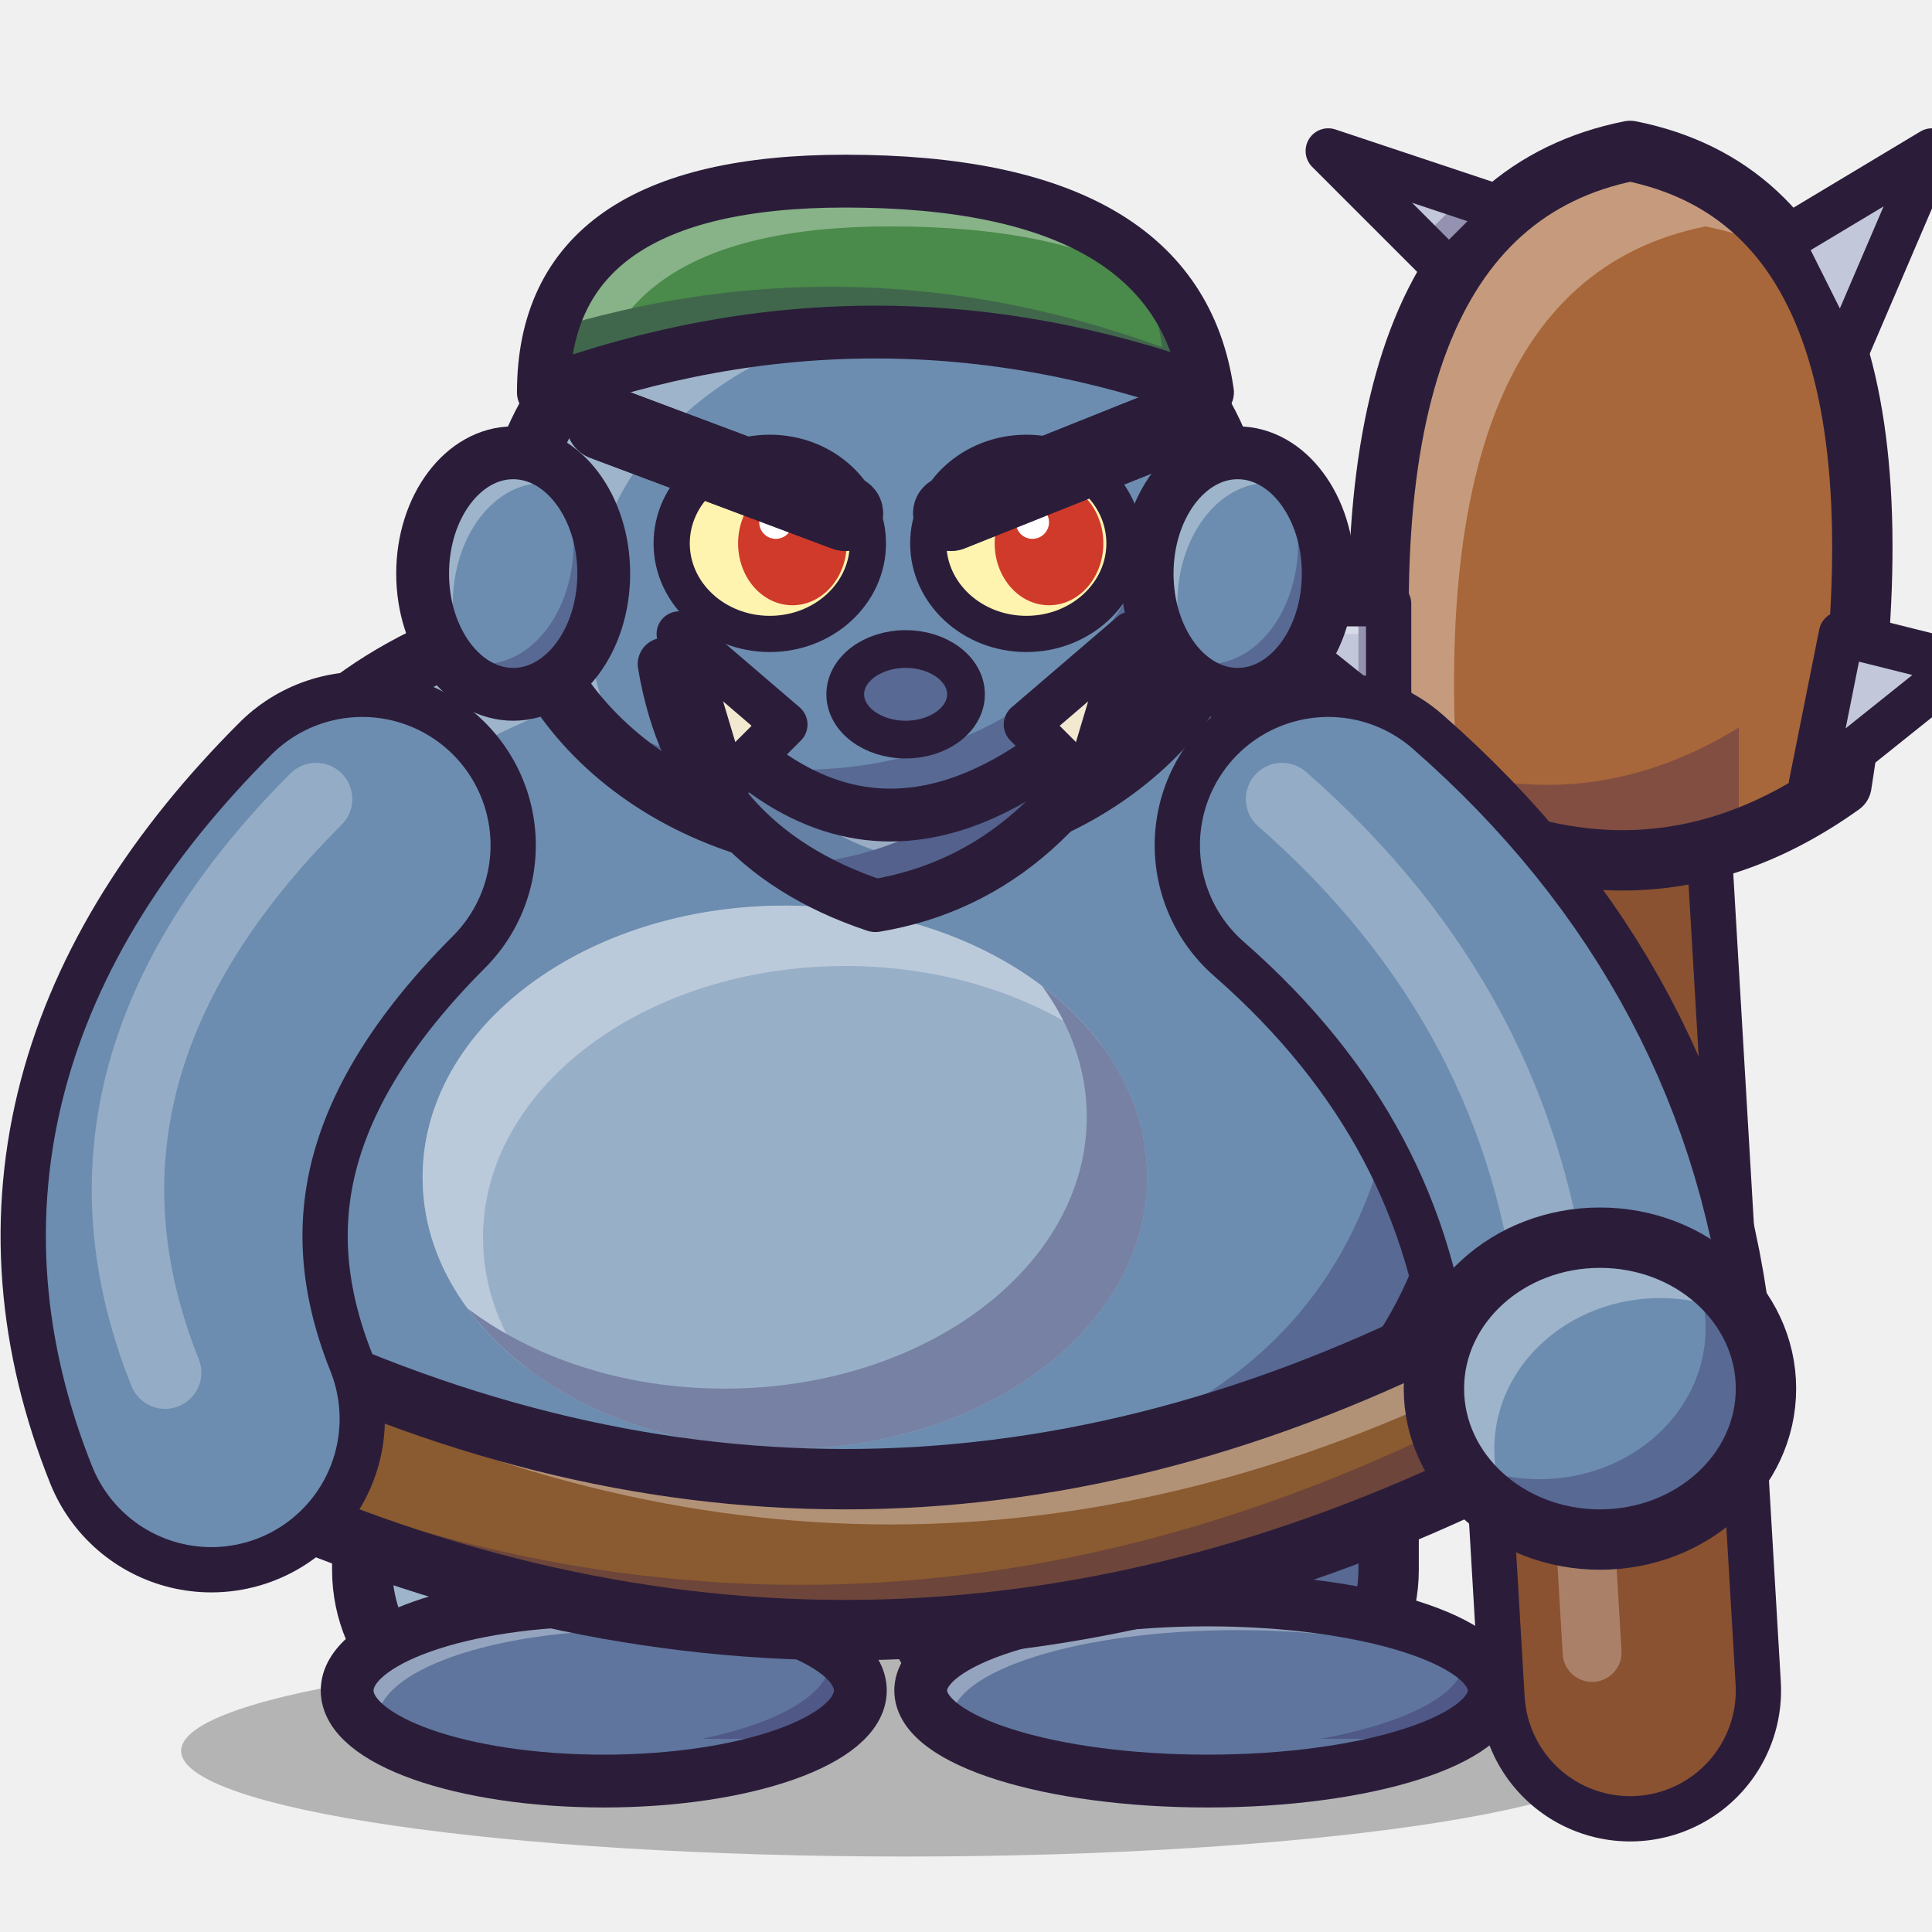
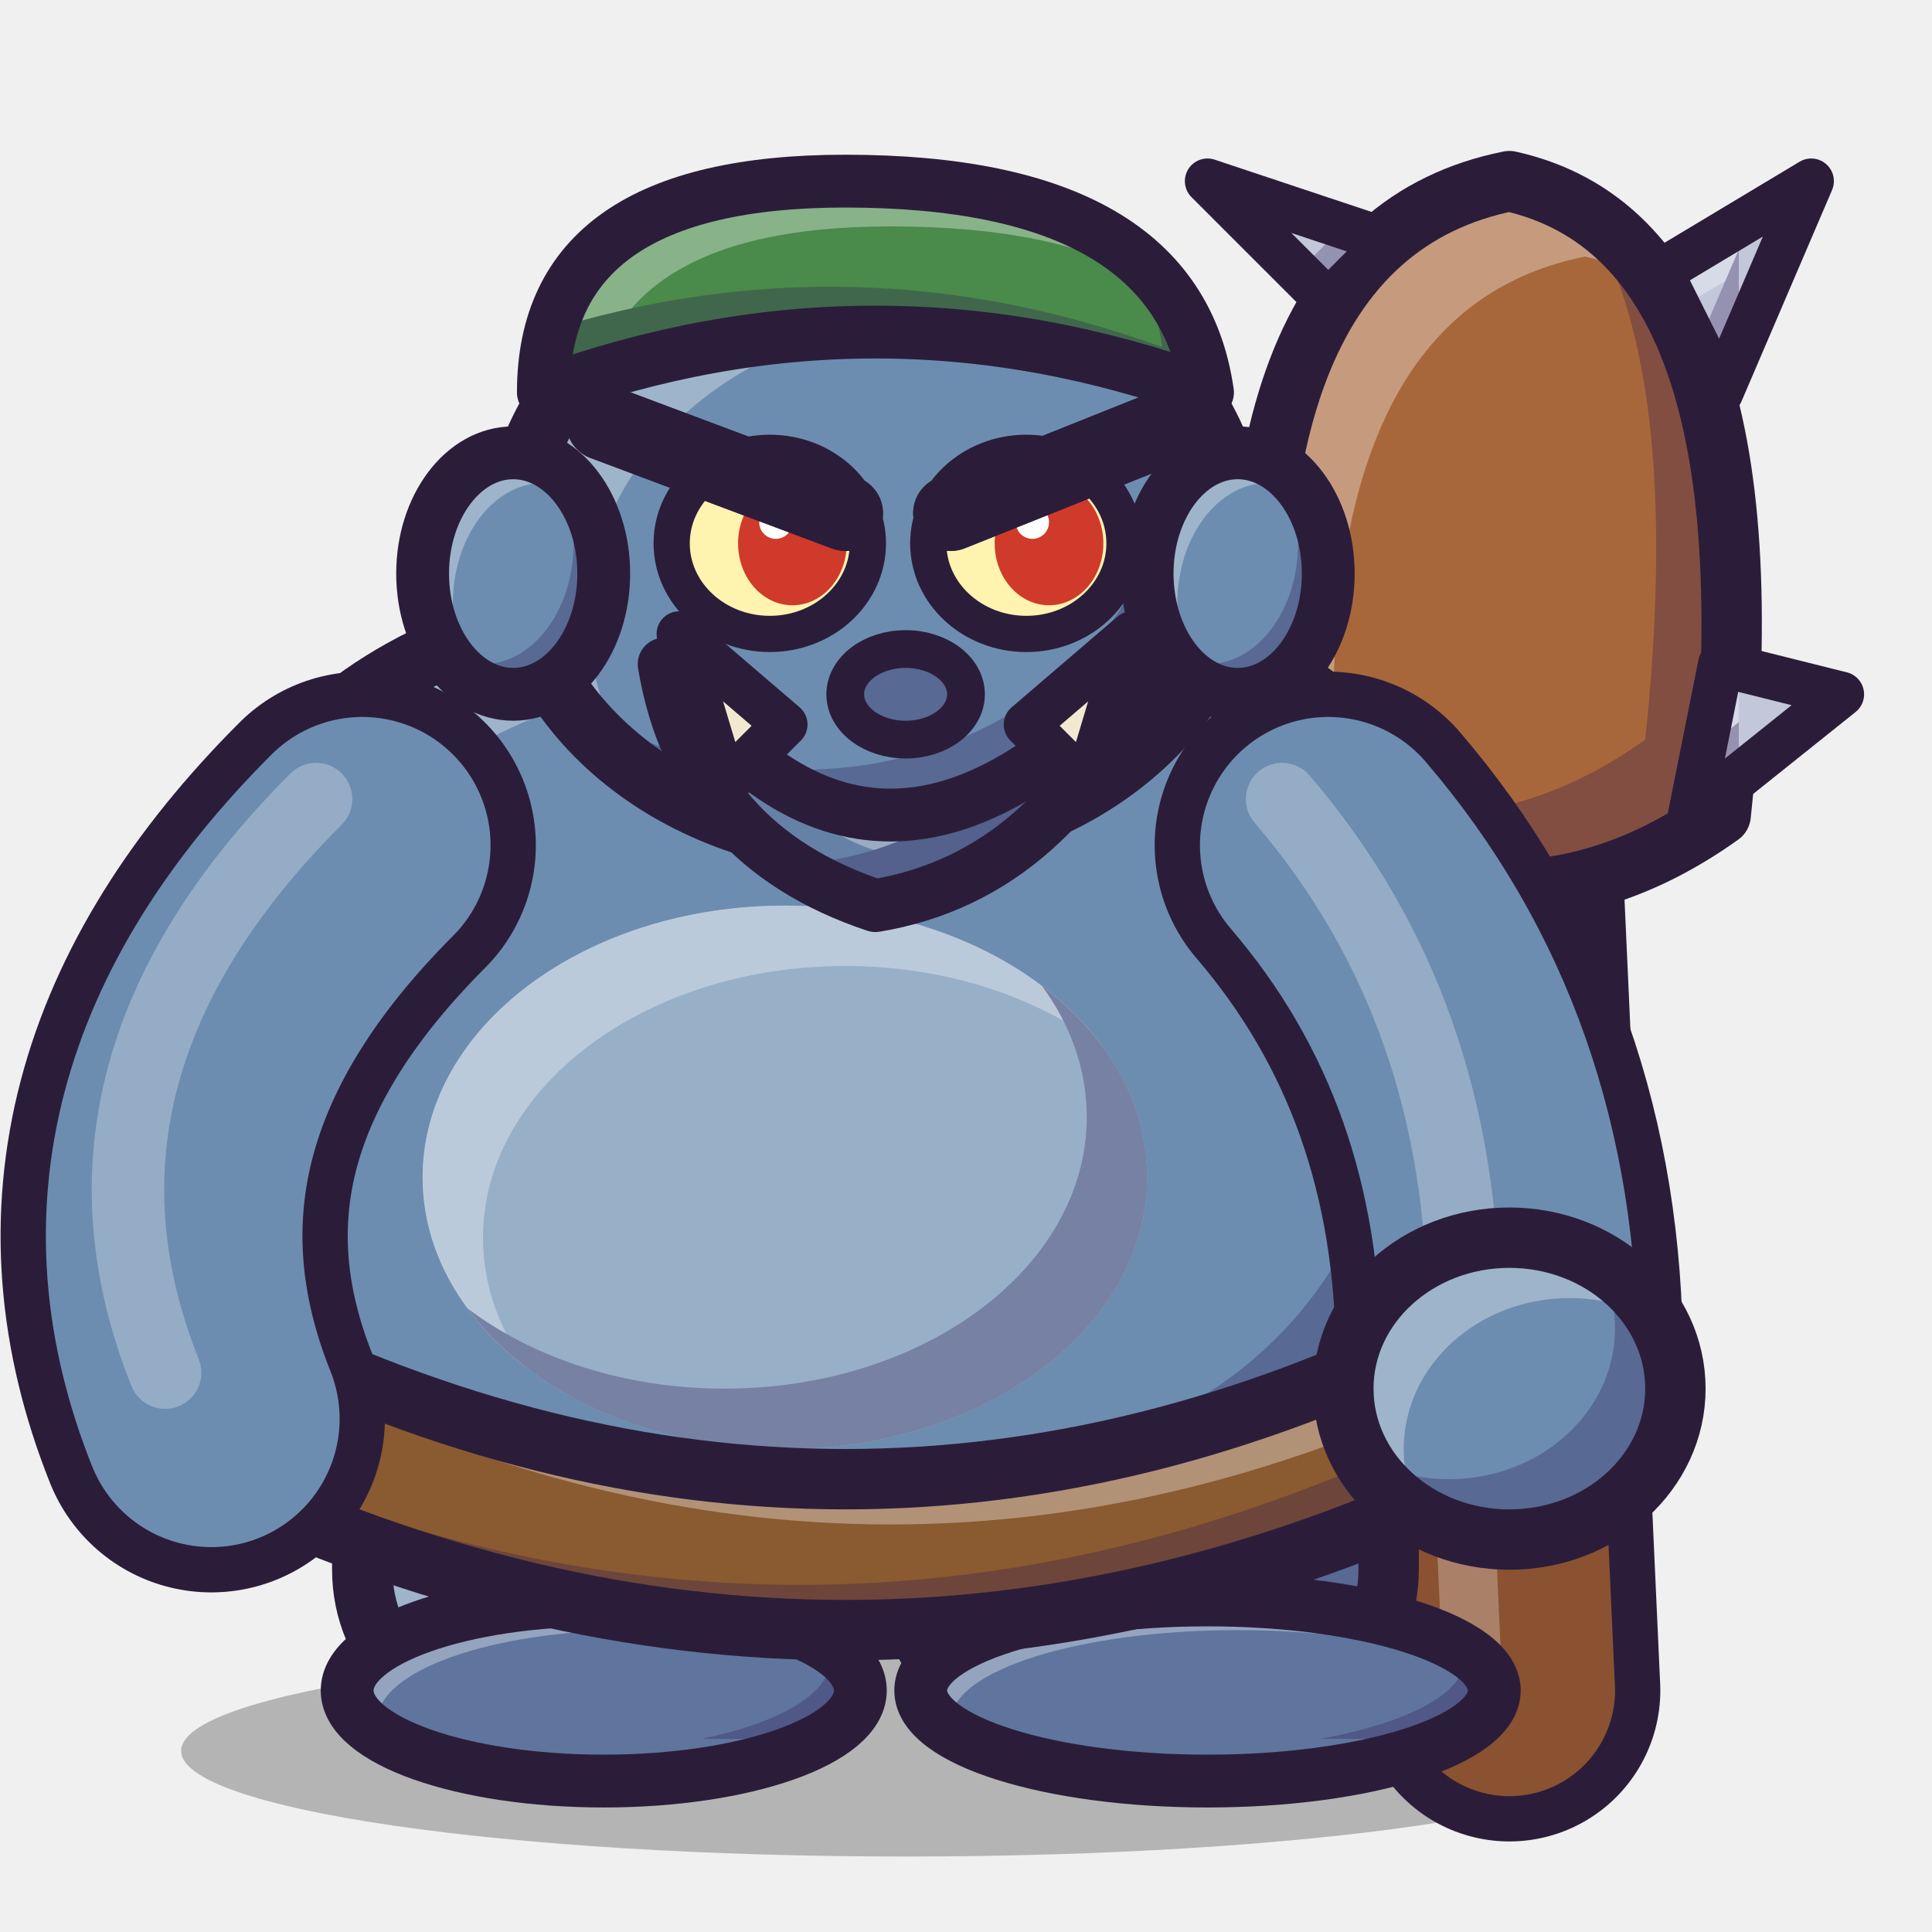
<svg xmlns="http://www.w3.org/2000/svg" width="128" height="128" viewBox="0 0 128 128">
  <defs>
-     <path id="tr0" d="M92 52Q88 14 108 10Q128 14 122 52Q108 62 92 52Z" />
+     <path id="tr0" d="M84 54Q80 16 100 12Q118 16 114 54Q100 64 84 54Z" />
    <mask id="tr0h" maskUnits="userSpaceOnUse" width="128" height="128">
      <rect width="128" height="128" fill="#fff" />
      <use href="#tr0" transform="translate(5 5)" fill="#000" />
    </mask>
    <mask id="tr0s" maskUnits="userSpaceOnUse" width="128" height="128">
      <rect width="128" height="128" fill="#fff" />
      <use href="#tr0" transform="translate(-5 -5)" fill="#000" />
    </mask>
-     <path id="tr1" d="M96 18L88 10L100 14Z" />
+     <path id="tr1" d="M88 20L80 12L92 16Z" />
    <mask id="tr1h" maskUnits="userSpaceOnUse" width="128" height="128">
      <rect width="128" height="128" fill="#fff" />
      <use href="#tr1" transform="translate(2 2)" fill="#000" />
    </mask>
    <mask id="tr1s" maskUnits="userSpaceOnUse" width="128" height="128">
      <rect width="128" height="128" fill="#fff" />
      <use href="#tr1" transform="translate(-2 -2)" fill="#000" />
    </mask>
-     <path id="tr2" d="M118 16L128 10L122 24Z" />
+     <path id="tr2" d="M110 18L120 12L114 26Z" />
    <mask id="tr2h" maskUnits="userSpaceOnUse" width="128" height="128">
      <rect width="128" height="128" fill="#fff" />
      <use href="#tr2" transform="translate(2 2)" fill="#000" />
    </mask>
    <mask id="tr2s" maskUnits="userSpaceOnUse" width="128" height="128">
      <rect width="128" height="128" fill="#fff" />
      <use href="#tr2" transform="translate(-2 -2)" fill="#000" />
    </mask>
-     <path id="tr3" d="M92 40L82 40L92 48Z" />
+     <path id="tr3" d="M84 42L75 42L84 50Z" />
    <mask id="tr3h" maskUnits="userSpaceOnUse" width="128" height="128">
      <rect width="128" height="128" fill="#fff" />
      <use href="#tr3" transform="translate(2 2)" fill="#000" />
    </mask>
    <mask id="tr3s" maskUnits="userSpaceOnUse" width="128" height="128">
      <rect width="128" height="128" fill="#fff" />
      <use href="#tr3" transform="translate(-2 -2)" fill="#000" />
    </mask>
-     <path id="tr4" d="M122 42L130 44L120 52Z" />
+     <path id="tr4" d="M114 44L122 46L112 54Z" />
    <mask id="tr4h" maskUnits="userSpaceOnUse" width="128" height="128">
      <rect width="128" height="128" fill="#fff" />
      <use href="#tr4" transform="translate(2 2)" fill="#000" />
    </mask>
    <mask id="tr4s" maskUnits="userSpaceOnUse" width="128" height="128">
      <rect width="128" height="128" fill="#fff" />
      <use href="#tr4" transform="translate(-2 -2)" fill="#000" />
    </mask>
    <path id="tr5" d="M34 88h12a10 10 0 0 1 10 10v6a10 10 0 0 1 -10 10h-12a10 10 0 0 1 -10 -10v-6a10 10 0 0 1 10 -10z" />
    <mask id="tr5h" maskUnits="userSpaceOnUse" width="128" height="128">
      <rect width="128" height="128" fill="#fff" />
      <use href="#tr5" transform="translate(5 5)" fill="#000" />
    </mask>
    <mask id="tr5s" maskUnits="userSpaceOnUse" width="128" height="128">
      <rect width="128" height="128" fill="#fff" />
      <use href="#tr5" transform="translate(-5 -5)" fill="#000" />
    </mask>
    <path id="tr6" d="M70 88h12a10 10 0 0 1 10 10v6a10 10 0 0 1 -10 10h-12a10 10 0 0 1 -10 -10v-6a10 10 0 0 1 10 -10z" />
    <mask id="tr6h" maskUnits="userSpaceOnUse" width="128" height="128">
      <rect width="128" height="128" fill="#fff" />
      <use href="#tr6" transform="translate(5 5)" fill="#000" />
    </mask>
    <mask id="tr6s" maskUnits="userSpaceOnUse" width="128" height="128">
      <rect width="128" height="128" fill="#fff" />
      <use href="#tr6" transform="translate(-5 -5)" fill="#000" />
    </mask>
    <path id="tr7" d="M23 112a17 6 0 1 0 34 0a17 6 0 1 0 -34 0z" />
    <mask id="tr7h" maskUnits="userSpaceOnUse" width="128" height="128">
      <rect width="128" height="128" fill="#fff" />
      <use href="#tr7" transform="translate(2 2)" fill="#000" />
    </mask>
    <mask id="tr7s" maskUnits="userSpaceOnUse" width="128" height="128">
      <rect width="128" height="128" fill="#fff" />
      <use href="#tr7" transform="translate(-2 -2)" fill="#000" />
    </mask>
    <path id="tr8" d="M61 112a19 6 0 1 0 38 0a19 6 0 1 0 -38 0z" />
    <mask id="tr8h" maskUnits="userSpaceOnUse" width="128" height="128">
      <rect width="128" height="128" fill="#fff" />
      <use href="#tr8" transform="translate(2 2)" fill="#000" />
    </mask>
    <mask id="tr8s" maskUnits="userSpaceOnUse" width="128" height="128">
      <rect width="128" height="128" fill="#fff" />
      <use href="#tr8" transform="translate(-2 -2)" fill="#000" />
    </mask>
    <path id="tr9" d="M14 66Q14 40 54 38Q98 38 98 70Q98 104 56 104Q14 100 14 66Z" />
    <mask id="tr9h" maskUnits="userSpaceOnUse" width="128" height="128">
      <rect width="128" height="128" fill="#fff" />
      <use href="#tr9" transform="translate(5 5)" fill="#000" />
    </mask>
    <mask id="tr9s" maskUnits="userSpaceOnUse" width="128" height="128">
      <rect width="128" height="128" fill="#fff" />
      <use href="#tr9" transform="translate(-5 -5)" fill="#000" />
    </mask>
    <path id="tra" d="M28 78a24 18 0 1 0 48 0a24 18 0 1 0 -48 0z" />
    <mask id="trah" maskUnits="userSpaceOnUse" width="128" height="128">
      <rect width="128" height="128" fill="#fff" />
      <use href="#tra" transform="translate(4 4)" fill="#000" />
    </mask>
    <mask id="tras" maskUnits="userSpaceOnUse" width="128" height="128">
      <rect width="128" height="128" fill="#fff" />
      <use href="#tra" transform="translate(-4 -4)" fill="#000" />
    </mask>
    <path id="trb" d="M16 88Q56 108 96 88L98 98Q56 118 14 98Z" />
    <mask id="trbh" maskUnits="userSpaceOnUse" width="128" height="128">
      <rect width="128" height="128" fill="#fff" />
      <use href="#trb" transform="translate(3 3)" fill="#000" />
    </mask>
    <mask id="trbs" maskUnits="userSpaceOnUse" width="128" height="128">
      <rect width="128" height="128" fill="#fff" />
      <use href="#trb" transform="translate(-3 -3)" fill="#000" />
    </mask>
-     <path id="trc" d="M95 92a11 10 0 1 0 22 0a11 10 0 1 0 -22 0z" />
+     <path id="trc" d="M89 92a11 10 0 1 0 22 0a11 10 0 1 0 -22 0z" />
    <mask id="trch" maskUnits="userSpaceOnUse" width="128" height="128">
      <rect width="128" height="128" fill="#fff" />
      <use href="#trc" transform="translate(4 4)" fill="#000" />
    </mask>
    <mask id="trcs" maskUnits="userSpaceOnUse" width="128" height="128">
      <rect width="128" height="128" fill="#fff" />
      <use href="#trc" transform="translate(-4 -4)" fill="#000" />
    </mask>
    <path id="trd" d="M34 36a24 20 0 1 0 48 0a24 20 0 1 0 -48 0z" />
    <mask id="trdh" maskUnits="userSpaceOnUse" width="128" height="128">
      <rect width="128" height="128" fill="#fff" />
      <use href="#trd" transform="translate(5 5)" fill="#000" />
    </mask>
    <mask id="trds" maskUnits="userSpaceOnUse" width="128" height="128">
      <rect width="128" height="128" fill="#fff" />
      <use href="#trd" transform="translate(-5 -5)" fill="#000" />
    </mask>
    <path id="tre" d="M36 26Q36 12 56 12Q78 12 80 26Q58 18 36 26Z" />
    <mask id="treh" maskUnits="userSpaceOnUse" width="128" height="128">
      <rect width="128" height="128" fill="#fff" />
      <use href="#tre" transform="translate(3 3)" fill="#000" />
    </mask>
    <mask id="tres" maskUnits="userSpaceOnUse" width="128" height="128">
      <rect width="128" height="128" fill="#fff" />
      <use href="#tre" transform="translate(-3 -3)" fill="#000" />
    </mask>
    <path id="trf" d="M44 44Q58 64 76 44Q70 58 58 60Q46 56 44 44Z" />
    <mask id="trfh" maskUnits="userSpaceOnUse" width="128" height="128">
      <rect width="128" height="128" fill="#fff" />
      <use href="#trf" transform="translate(3 3)" fill="#000" />
    </mask>
    <mask id="trfs" maskUnits="userSpaceOnUse" width="128" height="128">
      <rect width="128" height="128" fill="#fff" />
      <use href="#trf" transform="translate(-3 -3)" fill="#000" />
    </mask>
    <path id="trg" d="M56 46a4 3 0 1 0 8 0a4 3 0 1 0 -8 0z" />
    <path id="trh" d="M28 38a6 8 0 1 0 12 0a6 8 0 1 0 -12 0z" />
    <mask id="trhh" maskUnits="userSpaceOnUse" width="128" height="128">
      <rect width="128" height="128" fill="#fff" />
      <use href="#trh" transform="translate(2 2)" fill="#000" />
    </mask>
    <mask id="trhs" maskUnits="userSpaceOnUse" width="128" height="128">
      <rect width="128" height="128" fill="#fff" />
      <use href="#trh" transform="translate(-2 -2)" fill="#000" />
    </mask>
    <path id="tri" d="M76 38a6 8 0 1 0 12 0a6 8 0 1 0 -12 0z" />
    <mask id="trih" maskUnits="userSpaceOnUse" width="128" height="128">
      <rect width="128" height="128" fill="#fff" />
      <use href="#tri" transform="translate(2 2)" fill="#000" />
    </mask>
    <mask id="tris" maskUnits="userSpaceOnUse" width="128" height="128">
      <rect width="128" height="128" fill="#fff" />
      <use href="#tri" transform="translate(-2 -2)" fill="#000" />
    </mask>
  </defs>
  <g stroke-linejoin="round" stroke-linecap="round">
    <ellipse cx="60" cy="116" rx="48" ry="7" fill="#000" opacity="0.25" />
-     <path d="M108 112L104 44" fill="none" stroke="#2b1d3a" stroke-width="20" />
-     <path d="M108 112L104 44" fill="none" stroke="#8a5230" stroke-width="14" />
-     <path d="M108 112L104 44" fill="none" stroke="#b28d76" stroke-width="3.9" transform="translate(-2.52 -2.52)" opacity=".8" />
+     <path d="M100 112L97 46" fill="none" stroke="#2b1d3a" stroke-width="20" />
+     <path d="M100 112L97 46" fill="none" stroke="#8a5230" stroke-width="14" />
+     <path d="M100 112L97 46" fill="none" stroke="#b28d76" stroke-width="3.9" transform="translate(-2.52 -2.52)" opacity=".8" />
    <use href="#tr0" fill="#a8673a" />
    <use href="#tr0" fill="#c69b7d" mask="url(#tr0h)" />
    <use href="#tr0" fill="#824e41" mask="url(#tr0s)" />
    <use href="#tr0" fill="none" stroke="#2b1d3a" stroke-width="4" />
    <use href="#tr1" fill="#c3c7da" />
    <use href="#tr1" fill="#d7dae7" mask="url(#tr1h)" />
    <use href="#tr1" fill="#9592b1" mask="url(#tr1s)" />
    <use href="#tr1" fill="none" stroke="#2b1d3a" stroke-width="3" />
    <use href="#tr2" fill="#c3c7da" />
    <use href="#tr2" fill="#d7dae7" mask="url(#tr2h)" />
    <use href="#tr2" fill="#9592b1" mask="url(#tr2s)" />
    <use href="#tr2" fill="none" stroke="#2b1d3a" stroke-width="3" />
    <use href="#tr3" fill="#c3c7da" />
    <use href="#tr3" fill="#d7dae7" mask="url(#tr3h)" />
    <use href="#tr3" fill="#9592b1" mask="url(#tr3s)" />
    <use href="#tr3" fill="none" stroke="#2b1d3a" stroke-width="3" />
    <use href="#tr4" fill="#c3c7da" />
    <use href="#tr4" fill="#d7dae7" mask="url(#tr4h)" />
    <use href="#tr4" fill="#9592b1" mask="url(#tr4s)" />
    <use href="#tr4" fill="none" stroke="#2b1d3a" stroke-width="3" />
    <use href="#tr5" fill="#6c8db0" />
    <use href="#tr5" fill="#9eb4cb" mask="url(#tr5h)" />
    <use href="#tr5" fill="#586993" mask="url(#tr5s)" />
    <use href="#tr5" fill="none" stroke="#2b1d3a" stroke-width="4" />
    <use href="#tr6" fill="#6c8db0" />
    <use href="#tr6" fill="#9eb4cb" mask="url(#tr6h)" />
    <use href="#tr6" fill="#586993" mask="url(#tr6s)" />
    <use href="#tr6" fill="none" stroke="#2b1d3a" stroke-width="4" />
    <use href="#tr7" fill="#5f759d" />
    <use href="#tr7" fill="#95a4be" mask="url(#tr7h)" />
    <use href="#tr7" fill="#4f5886" mask="url(#tr7s)" />
    <use href="#tr7" fill="none" stroke="#2b1d3a" stroke-width="3.5" />
    <use href="#tr8" fill="#5f759d" />
    <use href="#tr8" fill="#95a4be" mask="url(#tr8h)" />
    <use href="#tr8" fill="#4f5886" mask="url(#tr8s)" />
    <use href="#tr8" fill="none" stroke="#2b1d3a" stroke-width="3.5" />
    <use href="#tr9" fill="#6c8db0" />
    <use href="#tr9" fill="#9eb4cb" mask="url(#tr9h)" />
    <use href="#tr9" fill="#586993" mask="url(#tr9s)" />
    <use href="#tr9" fill="none" stroke="#2b1d3a" stroke-width="4" />
    <use href="#tra" fill="#98afc8" />
    <use href="#tra" fill="#bbcadb" mask="url(#trah)" />
    <use href="#tra" fill="#7781a4" mask="url(#tras)" />
    <use href="#trb" fill="#8a5a30" />
    <use href="#trb" fill="#b29276" mask="url(#trbh)" />
    <use href="#trb" fill="#6d453a" mask="url(#trbs)" />
    <use href="#trb" fill="none" stroke="#2b1d3a" stroke-width="4" />
    <path d="M24 56Q6 74 14 94" fill="none" stroke="#2b1d3a" stroke-width="23" />
    <path d="M24 56Q6 74 14 94" fill="none" stroke="#6c8db0" stroke-width="17" />
    <path d="M24 56Q6 74 14 94" fill="none" stroke="#9eb4cb" stroke-width="4.8" transform="translate(-3.06 -3.06)" opacity=".8" />
-     <path d="M88 56Q104 70 106 90" fill="none" stroke="#2b1d3a" stroke-width="23" />
-     <path d="M88 56Q104 70 106 90" fill="none" stroke="#6c8db0" stroke-width="17" />
-     <path d="M88 56Q104 70 106 90" fill="none" stroke="#9eb4cb" stroke-width="4.8" transform="translate(-3.06 -3.06)" opacity=".8" />
+     <path d="M88 56Q100 70 100 90" fill="none" stroke="#2b1d3a" stroke-width="23" />
+     <path d="M88 56Q100 70 100 90" fill="none" stroke="#6c8db0" stroke-width="17" />
+     <path d="M88 56Q100 70 100 90" fill="none" stroke="#9eb4cb" stroke-width="4.8" transform="translate(-3.06 -3.06)" opacity=".8" />
    <use href="#trc" fill="#6c8db0" />
    <use href="#trc" fill="#9eb4cb" mask="url(#trch)" />
    <use href="#trc" fill="#586993" mask="url(#trcs)" />
    <use href="#trc" fill="none" stroke="#2b1d3a" stroke-width="4" />
    <use href="#trd" fill="#6c8db0" />
    <use href="#trd" fill="#9eb4cb" mask="url(#trdh)" />
    <use href="#trd" fill="#586993" mask="url(#trds)" />
    <use href="#trd" fill="none" stroke="#2b1d3a" stroke-width="4" />
    <use href="#tre" fill="#4a8a4a" />
    <use href="#tre" fill="#88b288" mask="url(#treh)" />
    <use href="#tre" fill="#40674c" mask="url(#tres)" />
    <use href="#tre" fill="none" stroke="#2b1d3a" stroke-width="3.5" />
    <use href="#trf" fill="#6581a6" />
    <use href="#trf" fill="#99acc4" mask="url(#trfh)" />
    <use href="#trf" fill="#53618c" mask="url(#trfs)" />
    <use href="#trf" fill="none" stroke="#2b1d3a" stroke-width="3.5" />
    <ellipse cx="51" cy="36" rx="6.5" ry="6" fill="#fff3b0" stroke="#2b1d3a" stroke-width="2.4" />
    <ellipse cx="52.5" cy="36" rx="3.6" ry="4.1" fill="#d03a2a" />
    <circle cx="51.4" cy="34.6" r="1.1" fill="#fff" />
    <ellipse cx="68" cy="36" rx="6.5" ry="6" fill="#fff3b0" stroke="#2b1d3a" stroke-width="2.4" />
    <ellipse cx="69.5" cy="36" rx="3.6" ry="4.1" fill="#d03a2a" />
    <circle cx="68.4" cy="34.6" r="1.1" fill="#fff" />
    <path d="M40 28L56 34" fill="none" stroke="#2b1d3a" stroke-width="5" />
    <path d="M40 28L56 34" fill="none" stroke="#2b1d3a" stroke-width="5" />
    <path d="M78 28L63 34" fill="none" stroke="#2b1d3a" stroke-width="5" />
    <path d="M78 28L63 34" fill="none" stroke="#2b1d3a" stroke-width="5" />
    <use href="#trg" fill="#586993" />
    <use href="#trg" fill="none" stroke="#2b1d3a" stroke-width="2.5" />
    <path d="M48 52l-3-10 7 6z" fill="#f2e9d0" stroke="#2b1d3a" stroke-width="3" />
    <path d="M72 52l3-10-7 6z" fill="#f2e9d0" stroke="#2b1d3a" stroke-width="3" />
    <use href="#trh" fill="#6c8db0" />
    <use href="#trh" fill="#9eb4cb" mask="url(#trhh)" />
    <use href="#trh" fill="#586993" mask="url(#trhs)" />
    <use href="#trh" fill="none" stroke="#2b1d3a" stroke-width="3.5" />
    <use href="#tri" fill="#6c8db0" />
    <use href="#tri" fill="#9eb4cb" mask="url(#trih)" />
    <use href="#tri" fill="#586993" mask="url(#tris)" />
    <use href="#tri" fill="none" stroke="#2b1d3a" stroke-width="3.5" />
  </g>
</svg>
